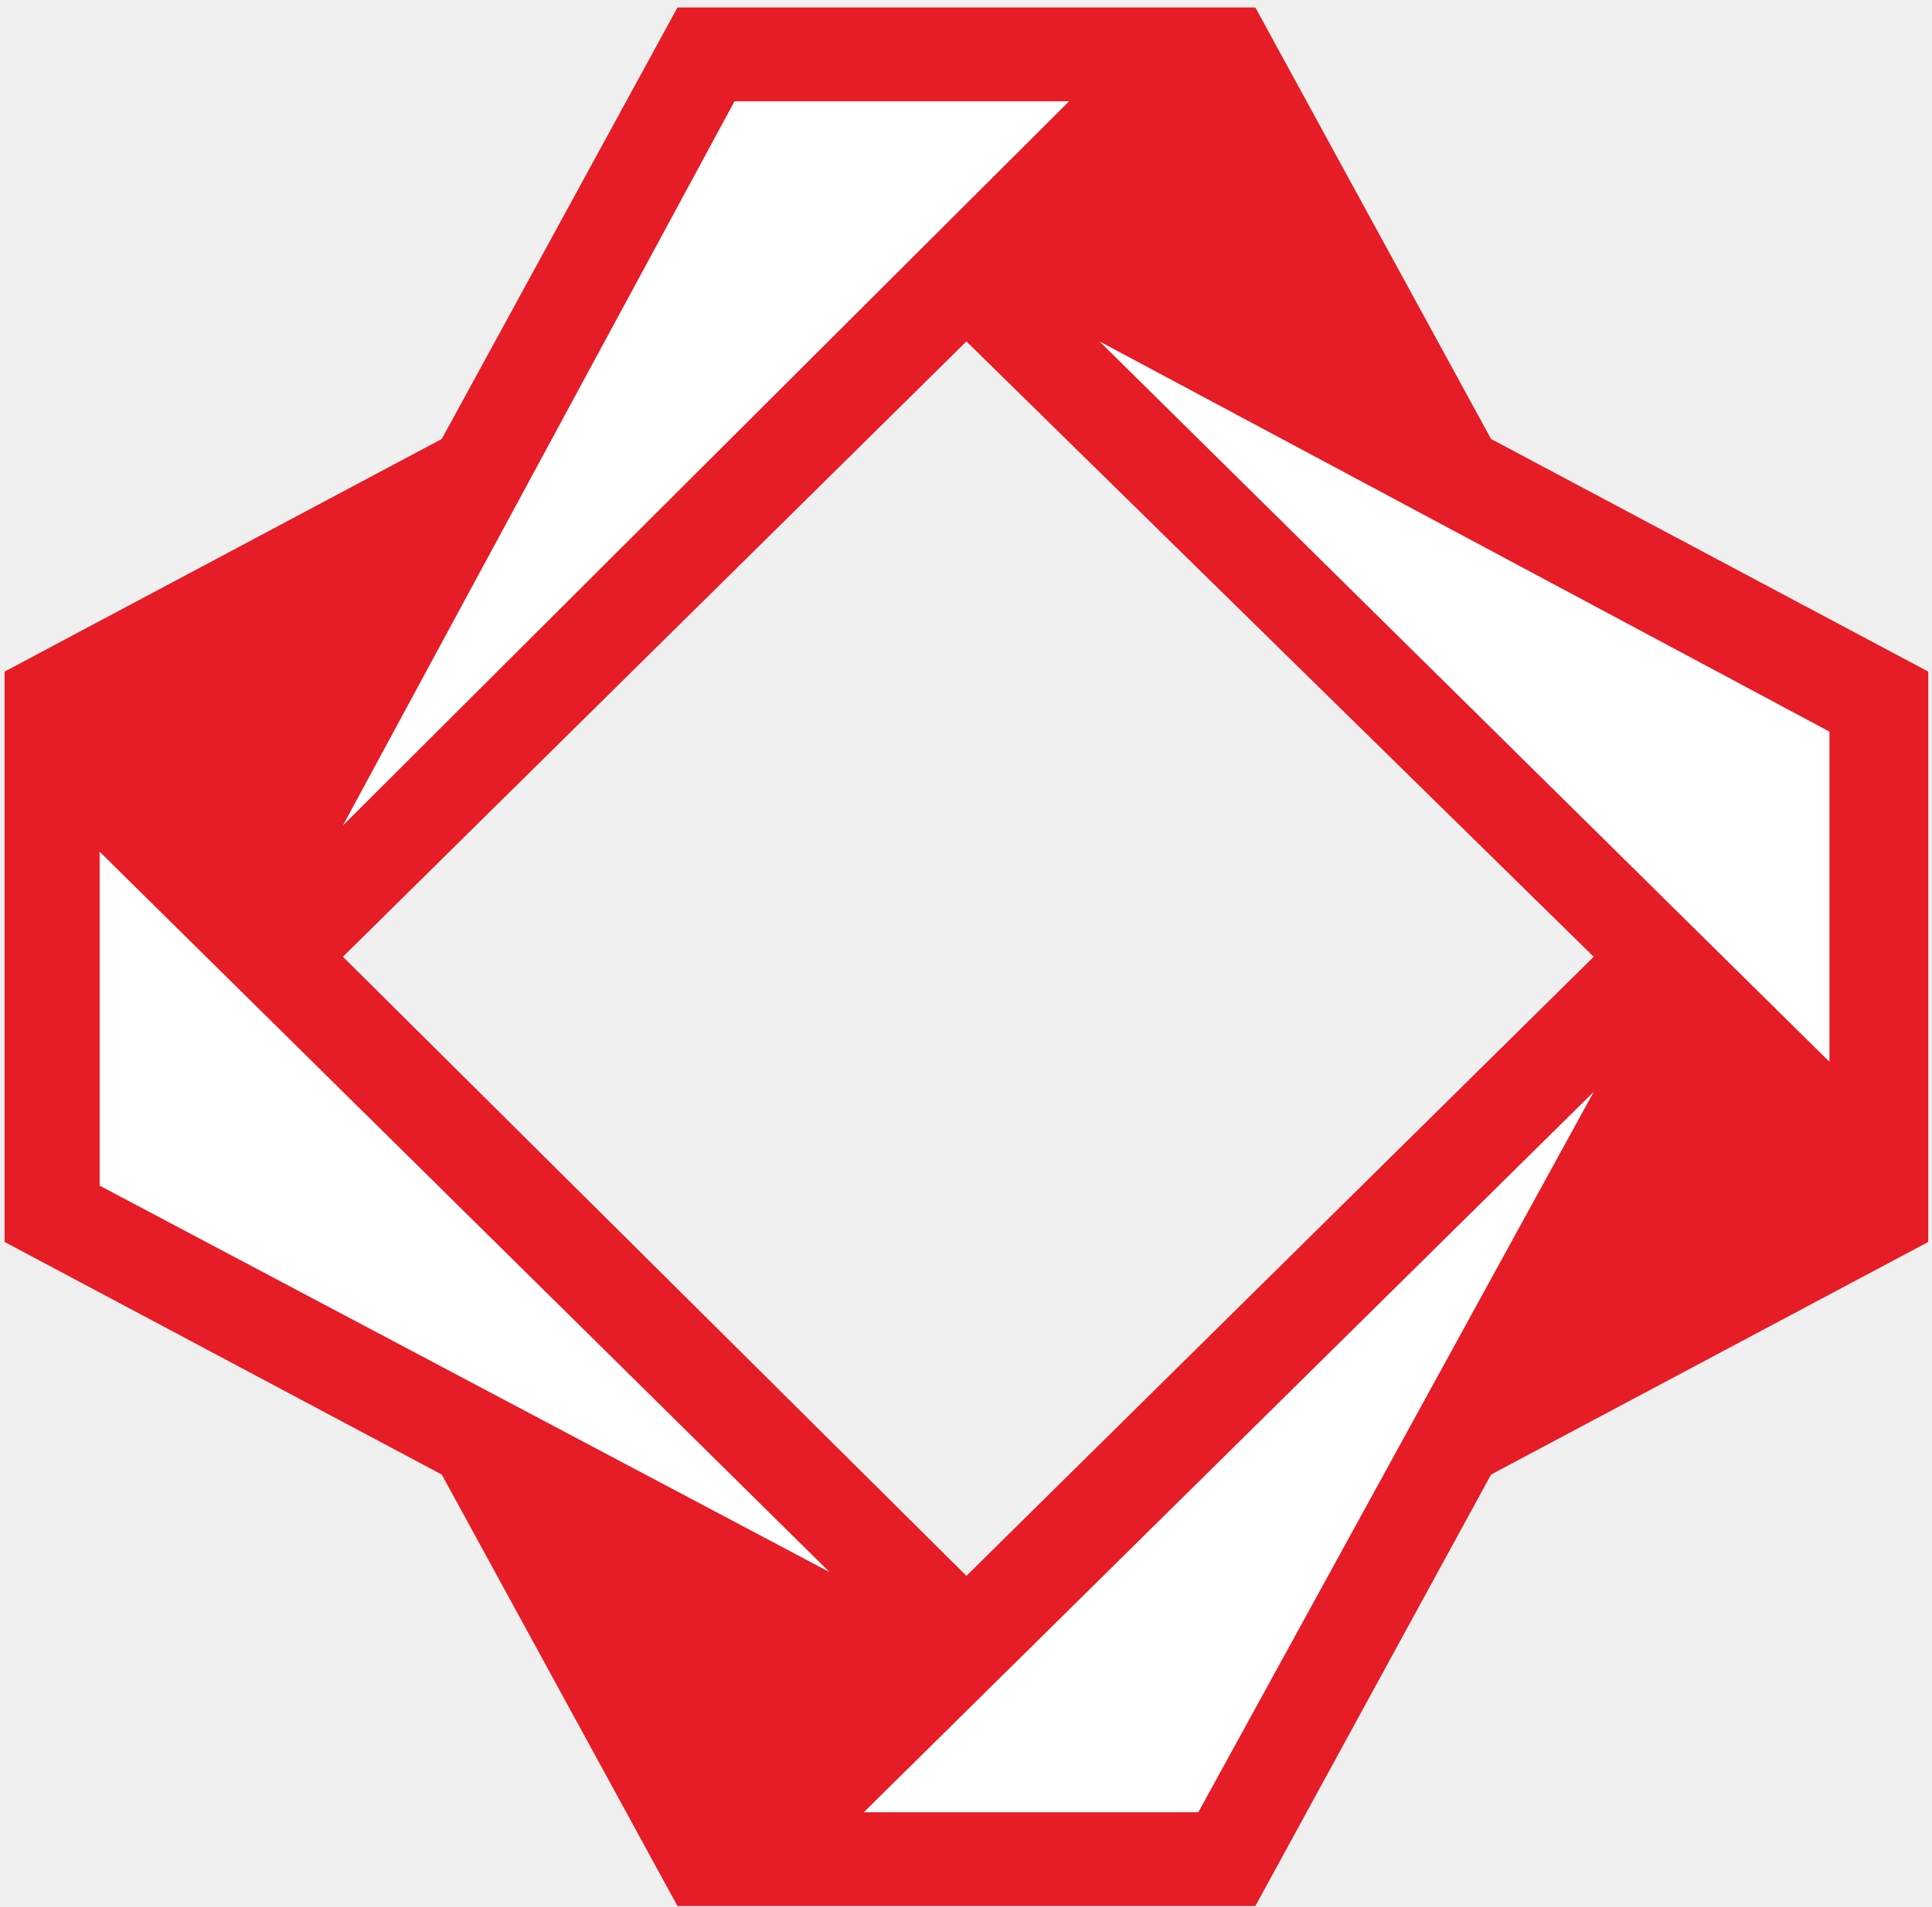
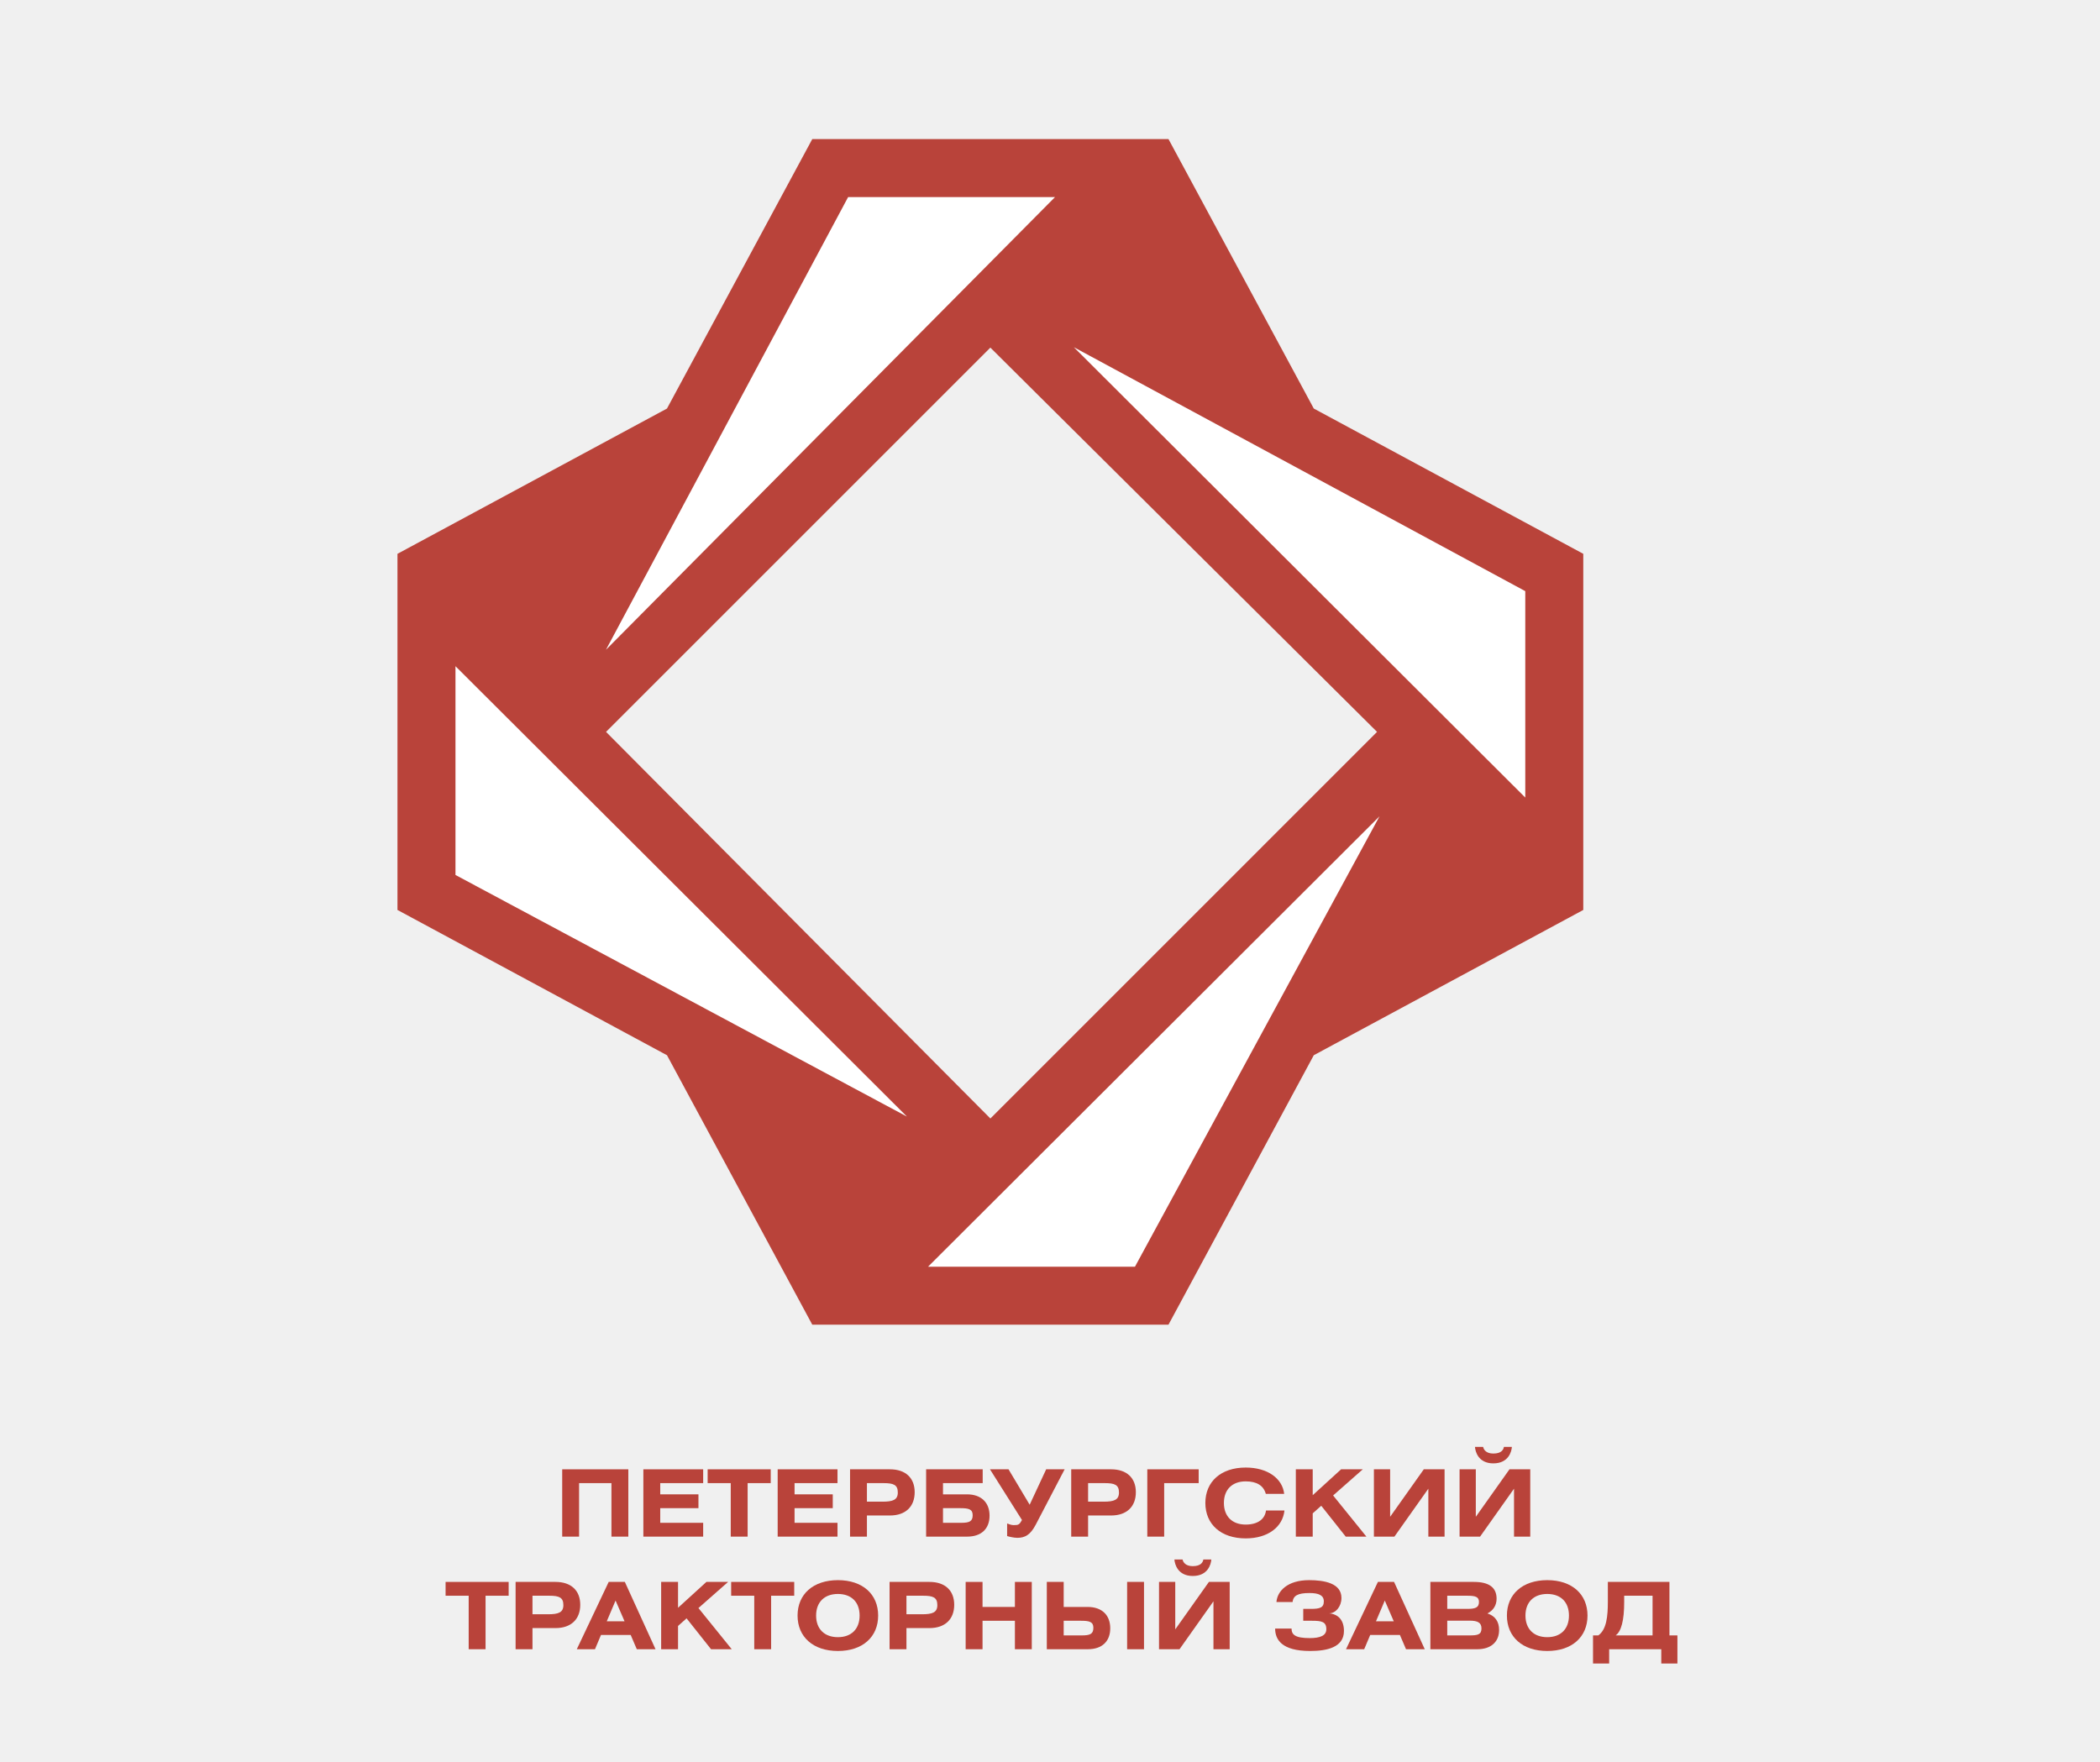
- <svg xmlns="http://www.w3.org/2000/svg" width="233" height="230" viewBox="0 0 233 230" fill="none">
-   <path d="M192.202 115.402L116.55 190.076L41.356 115.402L116.55 41.181L192.202 115.402ZM179.823 52.948L151.396 0.902H81.704L53.277 52.948L0.55 81.007V149.798L53.277 177.857L81.704 229.902H151.396L179.823 177.857L232.55 149.798V81.007L179.823 52.948Z" fill="#E61C26" />
-   <path d="M132.6 41.179L220.631 88.246V128.073L132.6 41.179ZM144.521 218.586H104.173L192.204 131.693L144.521 218.586ZM12.015 143.007V102.729L100.046 189.622L12.015 143.007ZM88.584 12.215H128.932L41.358 99.561L88.584 12.215Z" fill="white" />
+ <svg xmlns="http://www.w3.org/2000/svg" width="317" height="266" viewBox="0 0 317 266" fill="none">
+   <g clip-path="url(#clip0)">
+     <path d="M207.87 110.5L149.5 168.87L91.484 110.5L149.5 52.484L207.87 110.5ZM198.318 61.682L176.385 21H122.615L100.682 61.682L60 83.615V137.385L100.682 159.318L122.615 200H176.385L198.318 159.318L239 137.385V83.615L198.318 61.682Z" fill="#B9433A" />
+   </g>
+   <path d="M162.099 52.42L230.244 89.251V120.415L162.099 52.42ZM171.327 191.244H140.094L208.239 123.249L171.327 191.244ZM68.755 132.102V100.583L136.9 168.579L68.755 132.102ZM128.027 29.755H159.26L91.47 98.104L128.027 29.755Z" fill="white" />
+   <path d="M84.866 221.836V232H87.414V223.922H92.3V232H94.848V221.836H84.866Z" fill="#B9433A" />
+   <path d="M97.116 221.836V232H106.146V229.914H99.664V227.702H105.432V225.616H99.664V223.922H106.146V221.836H97.116Z" fill="#B9433A" />
+   <path d="M106.822 221.836V223.922H110.308V232H112.856V223.922H116.342V221.836H106.822Z" fill="#B9433A" />
+   <path d="M117.392 221.836V232H126.422V229.914H119.94V227.702H125.708V225.616H119.94V223.922H126.422V221.836H117.392Z" fill="#B9433A" />
+   <path d="M128.316 232H130.864V228.808H134.336C136.716 228.808 138.074 227.45 138.074 225.294C138.074 223.152 136.716 221.836 134.336 221.836H128.316V232ZM130.864 223.922H133.37C134.882 223.922 135.526 224.174 135.526 225.336C135.526 226.456 134.784 226.722 133.202 226.722H130.864V223.922Z" fill="#B9433A" />
+   <path d="M139.8 221.836V232H145.988C148.158 232 149.376 230.796 149.376 228.836C149.376 226.862 148.13 225.616 145.974 225.616H142.348V223.922H148.34V221.836H139.8ZM142.348 227.702H144.952C146.226 227.702 146.828 227.856 146.828 228.766C146.828 229.704 146.324 229.914 145.078 229.914H142.348V227.702Z" fill="#B9433A" />
+   <path d="M149.439 221.836L154.269 229.494C153.877 230.194 153.751 230.264 152.995 230.264C152.673 230.264 152.239 230.096 152.029 230.012V231.916C152.281 232 153.065 232.182 153.555 232.182C154.717 232.182 155.529 231.748 156.341 230.208L160.709 221.836H157.923L155.431 227.184L152.239 221.836H149.439Z" fill="#B9433A" />
+   <path d="M161.702 232H164.25V228.808H167.722C170.102 228.808 171.46 227.45 171.46 225.294C171.46 223.152 170.102 221.836 167.722 221.836H161.702V232ZM164.25 223.922H166.756C168.268 223.922 168.912 224.174 168.912 225.336C168.912 226.456 168.17 226.722 166.588 226.722H164.25V223.922Z" fill="#B9433A" />
+   <path d="M173.187 221.836V232H175.735V223.922H180.943V221.836H173.187Z" fill="#B9433A" />
+   <path d="M193.851 225.546C193.599 223.25 191.387 221.57 188.041 221.57C184.303 221.57 181.951 223.698 181.951 226.918C181.951 230.138 184.303 232.266 188.041 232.266C191.387 232.266 193.627 230.558 193.893 228.052H191.107C190.939 229.382 189.833 230.18 188.041 230.18C186.011 230.18 184.751 228.948 184.751 226.918C184.751 224.888 186.011 223.656 188.041 223.656C189.721 223.656 190.743 224.3 191.079 225.546H193.851Z" fill="#B9433A" />
+   <path d="M198.157 221.836H195.609V232H198.157V228.486L199.445 227.338L203.141 232H206.263L201.237 225.784L205.717 221.836H202.441L198.157 225.742V221.836Z" fill="#B9433A" />
+   <path d="M207.394 221.836V232H210.488L215.612 224.762V232H218.062V221.836H214.926L209.844 229.004V221.836H207.394Z" fill="#B9433A" />
+   <path d="M220.327 221.836V232H223.421L228.545 224.762V232H230.995V221.836H227.859L222.777 229.004V221.836H220.327ZM222.651 218.448C222.693 219.148 223.155 220.94 225.423 220.94C227.719 220.94 228.181 219.148 228.223 218.448H227.019C226.949 218.896 226.613 219.456 225.423 219.456C224.359 219.456 223.967 218.896 223.883 218.448H222.651Z" fill="#B9433A" />
+   <path d="M67.263 238.836V240.922H70.749V249H73.297V240.922H76.783V238.836H67.263Z" fill="#B9433A" />
+   <path d="M77.832 249H80.38V245.808H83.852C86.232 245.808 87.59 244.45 87.59 242.294C87.59 240.152 86.232 238.836 83.852 238.836H77.832V249ZM80.38 240.922H82.886C84.398 240.922 85.042 241.174 85.042 242.336C85.042 243.456 84.3 243.722 82.718 243.722H80.38V240.922Z" fill="#B9433A" />
+   <path d="M87.069 249H89.813L90.723 246.844H95.203L96.127 249H98.955L94.321 238.836H91.885L87.069 249ZM91.591 244.786L92.921 241.65L94.279 244.786H91.591Z" fill="#B9433A" />
+   <path d="M102.351 238.836H99.803V249H102.351V245.486L103.639 244.338L107.335 249H110.457L105.431 242.784L109.911 238.836H106.635L102.351 242.742V238.836Z" fill="#B9433A" />
+   <path d="M110.37 238.836V240.922H113.856V249H116.404V240.922H119.89V238.836H110.37Z" fill="#B9433A" />
+   <path d="M126.484 238.57C122.746 238.57 120.394 240.698 120.394 243.918C120.394 247.138 122.746 249.266 126.484 249.266C130.222 249.266 132.56 247.138 132.56 243.918C132.56 240.698 130.222 238.57 126.484 238.57ZM126.484 240.656C128.514 240.656 129.76 241.874 129.76 243.918C129.76 245.948 128.514 247.18 126.484 247.18C124.454 247.18 123.194 245.948 123.194 243.918C123.194 241.888 124.454 240.656 126.484 240.656Z" fill="#B9433A" />
+   <path d="M134.283 249H136.831V245.808H140.303C142.683 245.808 144.041 244.45 144.041 242.294C144.041 240.152 142.683 238.836 140.303 238.836H134.283V249ZM136.831 240.922H139.337C140.849 240.922 141.493 241.174 141.493 242.336C141.493 243.456 140.751 243.722 139.169 243.722H136.831V240.922Z" fill="#B9433A" />
+   <path d="M148.316 238.836H145.768V249H148.316V244.702H153.202V249H155.75V238.836H153.202V242.616H148.316V238.836Z" fill="#B9433A" />
+   <path d="M160.566 238.836H158.018V249H164.206C166.376 249 167.594 247.796 167.594 245.836C167.594 243.862 166.348 242.616 164.192 242.616H160.566V238.836ZM160.566 244.702H163.17C164.444 244.702 165.046 244.856 165.046 245.766C165.046 246.704 164.542 246.914 163.296 246.914H160.566V244.702ZM172.69 238.836H170.142V249H172.69V238.836Z" fill="#B9433A" />
+   <path d="M174.957 238.836V249H178.051L183.175 241.762V249H185.625V238.836H182.489L177.407 246.004V238.836H174.957ZM177.281 235.448C177.323 236.148 177.785 237.94 180.053 237.94C182.349 237.94 182.811 236.148 182.853 235.448H181.649C181.579 235.896 181.243 236.456 180.053 236.456C178.989 236.456 178.597 235.896 178.513 235.448H177.281Z" fill="#B9433A" />
+   <path d="M195.117 241.874C195.229 240.908 195.901 240.516 197.665 240.516C199.065 240.516 199.835 240.852 199.835 241.776C199.835 242.728 199.219 242.91 197.889 242.91H196.727V244.702H198.029C199.499 244.702 200.213 244.842 200.213 245.976C200.213 246.942 199.289 247.32 197.707 247.32C195.467 247.32 194.963 246.774 194.963 245.878H192.485C192.485 247.53 193.465 249.266 197.777 249.266C200.297 249.266 202.873 248.72 202.873 246.242C202.873 244.66 202.061 243.708 200.633 243.582C201.627 243.582 202.495 242.546 202.495 241.258C202.495 239.018 199.877 238.57 197.609 238.57C194.375 238.57 192.821 240.194 192.681 241.874H195.117Z" fill="#B9433A" />
+   <path d="M203.184 249H205.928L206.838 246.844H211.318L212.242 249H215.07L210.436 238.836H208L203.184 249ZM207.706 244.786L209.036 241.65L210.394 244.786H207.706Z" fill="#B9433A" />
+   <path d="M215.918 249H223.002C225.102 249 226.292 247.852 226.292 246.102C226.292 244.828 225.704 243.974 224.528 243.596C225.438 243.134 225.914 242.35 225.914 241.37C225.914 239.676 224.766 238.836 222.484 238.836H215.918V249ZM218.466 244.688H221.854C223.072 244.688 223.632 244.996 223.632 245.864C223.632 246.788 223.058 246.914 221.854 246.914H218.466V244.688ZM218.466 240.922H221.476C222.694 240.922 223.254 241.076 223.254 241.86C223.254 242.728 222.68 242.91 221.476 242.91H218.466V240.922Z" fill="#B9433A" />
+   <path d="M233.562 238.57C229.824 238.57 227.472 240.698 227.472 243.918C227.472 247.138 229.824 249.266 233.562 249.266C237.3 249.266 239.638 247.138 239.638 243.918C239.638 240.698 237.3 238.57 233.562 238.57ZM233.562 240.656C235.592 240.656 236.838 241.874 236.838 243.918C236.838 245.948 235.592 247.18 233.562 247.18C231.532 247.18 230.272 245.948 230.272 243.918C230.272 241.888 231.532 240.656 233.562 240.656Z" fill="#B9433A" />
+   <path d="M242.71 238.836V241.818C242.71 244.03 242.514 246.032 241.268 246.914H240.47V251.156H242.906V249H250.774V251.156H253.21V246.914H252.006V238.836H242.71ZM249.458 240.922V246.914H243.886C244.74 246.312 245.174 244.618 245.174 241.888V240.922H249.458Z" fill="#B9433A" />
+   <defs>
+     <clipPath id="clip0">
+       <rect width="179" height="179" fill="white" transform="translate(60 21)" />
+     </clipPath>
+   </defs>
</svg>
